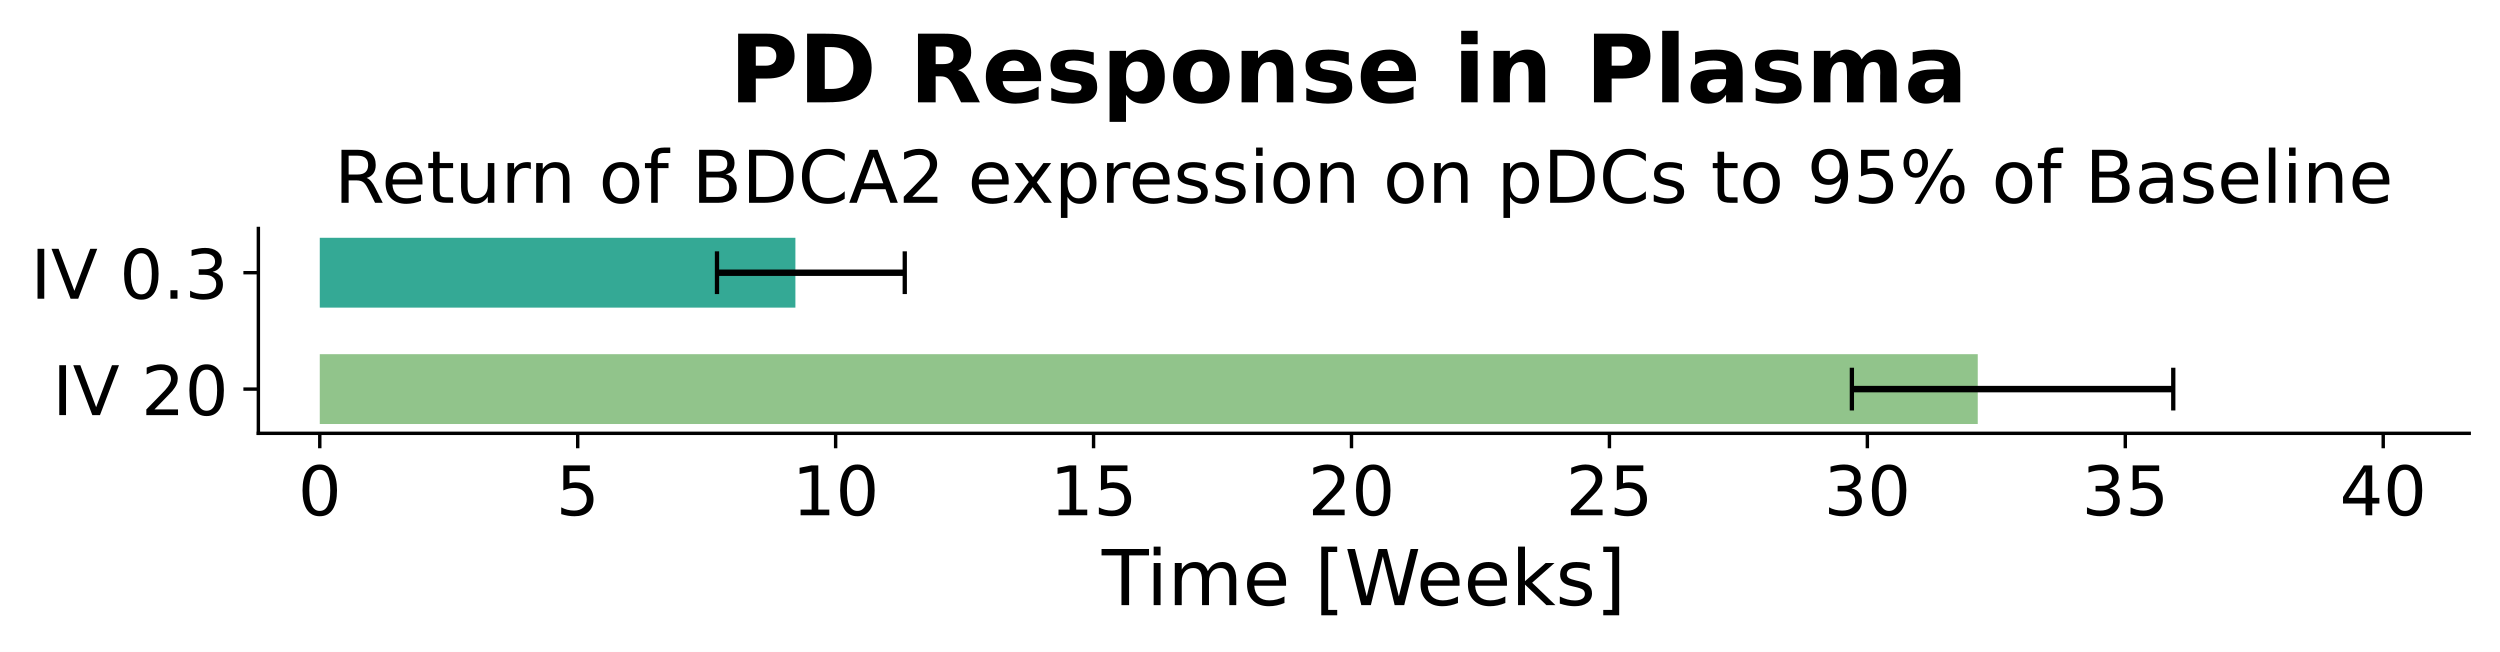
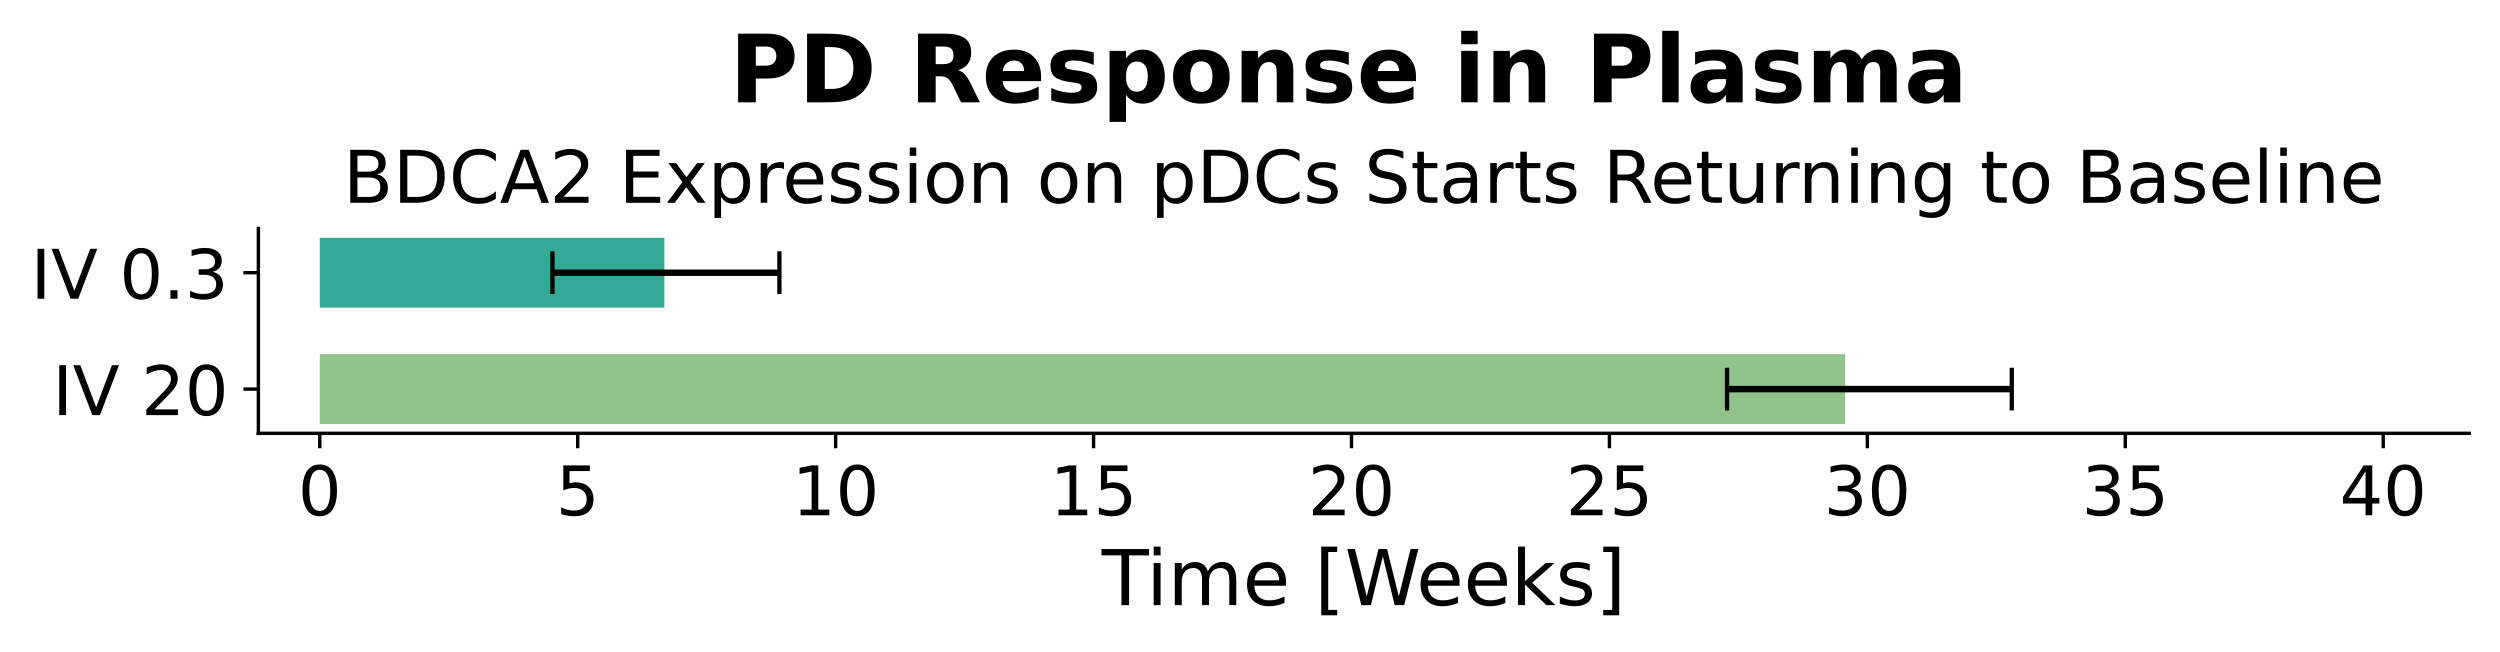
<svg xmlns="http://www.w3.org/2000/svg" xmlns:xlink="http://www.w3.org/1999/xlink" width="584.4pt" height="152.4pt" viewBox="0 0 584.4 152.4" version="1.1">
  <defs>
    <style type="text/css">*{stroke-linejoin: round; stroke-linecap: butt}</style>
  </defs>
  <g id="figure_1">
    <g id="patch_1">
      <path d="M 0 152.4  L 584.4 152.4  L 584.4 0  L 0 0  z " style="fill: #ffffff" />
    </g>
    <g id="axes_1">
      <g id="patch_2">
        <path d="M 60.395 101.294  L 577.2 101.294  L 577.2 53.41  L 60.395 53.41  z " style="fill: #ffffff" />
      </g>
      <g id="patch_3">
-         <path d="M 74.751 55.586  L 185.933 55.586  L 185.933 71.91  L 74.751 71.91  z " clip-path="url(#p764d1dae72)" style="fill: #01947b; opacity: 0.8" />
+         <path d="M 74.751 55.586  L 155.303 55.586  L 155.303 71.91  L 74.751 71.91  z " clip-path="url(#p6adf817f51)" style="fill: #01947b; opacity: 0.8" />
      </g>
      <g id="patch_4">
-         <path d="M 74.751 82.793  L 462.32 82.793  L 462.32 99.117  L 74.751 99.117  z " clip-path="url(#p764d1dae72)" style="fill: #76b56e; opacity: 0.8" />
+         <path d="M 74.751 82.793  L 431.329 82.793  L 431.329 99.117  L 74.751 99.117  z " clip-path="url(#p6adf817f51)" style="fill: #76b56e; opacity: 0.8" />
      </g>
      <g id="matplotlib.axis_1">
        <g id="xtick_1">
          <g id="line2d_1">
            <defs>
-               <path id="m0e847b30c8" d="M 0 0  L 0 3.5  " style="stroke: #000000; stroke-width: 0.8" />
+               <path id="m53a61814ad" d="M 0 0  L 0 3.5  " style="stroke: #000000; stroke-width: 0.8" />
            </defs>
            <g>
-               <use xlink:href="#m0e847b30c8" x="74.751" y="101.294" style="stroke: #000000; stroke-width: 0.8" />
+               <use xlink:href="#m53a61814ad" x="74.751" y="101.294" style="stroke: #000000; stroke-width: 0.8" />
            </g>
          </g>
          <g id="text_1">
            <g transform="translate(69.66068 120.4514) scale(0.16 -0.16)">
              <defs>
                <path id="DejaVuSans-30" d="M 2034 4250  Q 1547 4250 1301 3770  Q 1056 3291 1056 2328  Q 1056 1369 1301 889  Q 1547 409 2034 409  Q 2525 409 2770 889  Q 3016 1369 3016 2328  Q 3016 3291 2770 3770  Q 2525 4250 2034 4250  z M 2034 4750  Q 2819 4750 3233 4129  Q 3647 3509 3647 2328  Q 3647 1150 3233 529  Q 2819 -91 2034 -91  Q 1250 -91 836 529  Q 422 1150 422 2328  Q 422 3509 836 4129  Q 1250 4750 2034 4750  z " transform="scale(0.015625)" />
              </defs>
              <use xlink:href="#DejaVuSans-30" />
            </g>
          </g>
        </g>
        <g id="xtick_2">
          <g id="line2d_2">
            <g>
-               <use xlink:href="#m0e847b30c8" x="135.045" y="101.294" style="stroke: #000000; stroke-width: 0.8" />
+               <use xlink:href="#m53a61814ad" x="135.045" y="101.294" style="stroke: #000000; stroke-width: 0.8" />
            </g>
          </g>
          <g id="text_2">
            <g transform="translate(129.9545 120.4514) scale(0.16 -0.16)">
              <defs>
                <path id="DejaVuSans-35" d="M 691 4666  L 3169 4666  L 3169 4134  L 1269 4134  L 1269 2991  Q 1406 3038 1543 3061  Q 1681 3084 1819 3084  Q 2600 3084 3056 2656  Q 3513 2228 3513 1497  Q 3513 744 3044 326  Q 2575 -91 1722 -91  Q 1428 -91 1123 -41  Q 819 9 494 109  L 494 744  Q 775 591 1075 516  Q 1375 441 1709 441  Q 2250 441 2565 725  Q 2881 1009 2881 1497  Q 2881 1984 2565 2268  Q 2250 2553 1709 2553  Q 1456 2553 1204 2497  Q 953 2441 691 2322  L 691 4666  z " transform="scale(0.015625)" />
              </defs>
              <use xlink:href="#DejaVuSans-35" />
            </g>
          </g>
        </g>
        <g id="xtick_3">
          <g id="line2d_3">
            <g>
-               <use xlink:href="#m0e847b30c8" x="195.338" y="101.294" style="stroke: #000000; stroke-width: 0.8" />
+               <use xlink:href="#m53a61814ad" x="195.338" y="101.294" style="stroke: #000000; stroke-width: 0.8" />
            </g>
          </g>
          <g id="text_3">
            <g transform="translate(185.1584 120.4514) scale(0.16 -0.16)">
              <defs>
                <path id="DejaVuSans-31" d="M 794 531  L 1825 531  L 1825 4091  L 703 3866  L 703 4441  L 1819 4666  L 2450 4666  L 2450 531  L 3481 531  L 3481 0  L 794 0  L 794 531  z " transform="scale(0.015625)" />
              </defs>
              <use xlink:href="#DejaVuSans-31" />
              <use xlink:href="#DejaVuSans-30" transform="translate(63.62305 0)" />
            </g>
          </g>
        </g>
        <g id="xtick_4">
          <g id="line2d_4">
            <g>
-               <use xlink:href="#m0e847b30c8" x="255.632" y="101.294" style="stroke: #000000; stroke-width: 0.8" />
+               <use xlink:href="#m53a61814ad" x="255.632" y="101.294" style="stroke: #000000; stroke-width: 0.8" />
            </g>
          </g>
          <g id="text_4">
            <g transform="translate(245.4523 120.4514) scale(0.16 -0.16)">
              <use xlink:href="#DejaVuSans-31" />
              <use xlink:href="#DejaVuSans-35" transform="translate(63.62305 0)" />
            </g>
          </g>
        </g>
        <g id="xtick_5">
          <g id="line2d_5">
            <g>
-               <use xlink:href="#m0e847b30c8" x="315.926" y="101.294" style="stroke: #000000; stroke-width: 0.8" />
+               <use xlink:href="#m53a61814ad" x="315.926" y="101.294" style="stroke: #000000; stroke-width: 0.8" />
            </g>
          </g>
          <g id="text_5">
            <g transform="translate(305.7461 120.4514) scale(0.16 -0.16)">
              <defs>
                <path id="DejaVuSans-32" d="M 1228 531  L 3431 531  L 3431 0  L 469 0  L 469 531  Q 828 903 1448 1529  Q 2069 2156 2228 2338  Q 2531 2678 2651 2914  Q 2772 3150 2772 3378  Q 2772 3750 2511 3984  Q 2250 4219 1831 4219  Q 1534 4219 1204 4116  Q 875 4013 500 3803  L 500 4441  Q 881 4594 1212 4672  Q 1544 4750 1819 4750  Q 2544 4750 2975 4387  Q 3406 4025 3406 3419  Q 3406 3131 3298 2873  Q 3191 2616 2906 2266  Q 2828 2175 2409 1742  Q 1991 1309 1228 531  z " transform="scale(0.015625)" />
              </defs>
              <use xlink:href="#DejaVuSans-32" />
              <use xlink:href="#DejaVuSans-30" transform="translate(63.62305 0)" />
            </g>
          </g>
        </g>
        <g id="xtick_6">
          <g id="line2d_6">
            <g>
-               <use xlink:href="#m0e847b30c8" x="376.22" y="101.294" style="stroke: #000000; stroke-width: 0.8" />
+               <use xlink:href="#m53a61814ad" x="376.22" y="101.294" style="stroke: #000000; stroke-width: 0.8" />
            </g>
          </g>
          <g id="text_6">
            <g transform="translate(366.04 120.4514) scale(0.16 -0.16)">
              <use xlink:href="#DejaVuSans-32" />
              <use xlink:href="#DejaVuSans-35" transform="translate(63.62305 0)" />
            </g>
          </g>
        </g>
        <g id="xtick_7">
          <g id="line2d_7">
            <g>
-               <use xlink:href="#m0e847b30c8" x="436.514" y="101.294" style="stroke: #000000; stroke-width: 0.8" />
+               <use xlink:href="#m53a61814ad" x="436.514" y="101.294" style="stroke: #000000; stroke-width: 0.8" />
            </g>
          </g>
          <g id="text_7">
            <g transform="translate(426.3338 120.4514) scale(0.16 -0.16)">
              <defs>
                <path id="DejaVuSans-33" d="M 2597 2516  Q 3050 2419 3304 2112  Q 3559 1806 3559 1356  Q 3559 666 3084 287  Q 2609 -91 1734 -91  Q 1441 -91 1130 -33  Q 819 25 488 141  L 488 750  Q 750 597 1062 519  Q 1375 441 1716 441  Q 2309 441 2620 675  Q 2931 909 2931 1356  Q 2931 1769 2642 2001  Q 2353 2234 1838 2234  L 1294 2234  L 1294 2753  L 1863 2753  Q 2328 2753 2575 2939  Q 2822 3125 2822 3475  Q 2822 3834 2567 4026  Q 2313 4219 1838 4219  Q 1578 4219 1281 4162  Q 984 4106 628 3988  L 628 4550  Q 988 4650 1302 4700  Q 1616 4750 1894 4750  Q 2613 4750 3031 4423  Q 3450 4097 3450 3541  Q 3450 3153 3228 2886  Q 3006 2619 2597 2516  z " transform="scale(0.015625)" />
              </defs>
              <use xlink:href="#DejaVuSans-33" />
              <use xlink:href="#DejaVuSans-30" transform="translate(63.62305 0)" />
            </g>
          </g>
        </g>
        <g id="xtick_8">
          <g id="line2d_8">
            <g>
-               <use xlink:href="#m0e847b30c8" x="496.808" y="101.294" style="stroke: #000000; stroke-width: 0.8" />
+               <use xlink:href="#m53a61814ad" x="496.808" y="101.294" style="stroke: #000000; stroke-width: 0.8" />
            </g>
          </g>
          <g id="text_8">
            <g transform="translate(486.6277 120.4514) scale(0.16 -0.16)">
              <use xlink:href="#DejaVuSans-33" />
              <use xlink:href="#DejaVuSans-35" transform="translate(63.62305 0)" />
            </g>
          </g>
        </g>
        <g id="xtick_9">
          <g id="line2d_9">
            <g>
-               <use xlink:href="#m0e847b30c8" x="557.102" y="101.294" style="stroke: #000000; stroke-width: 0.8" />
+               <use xlink:href="#m53a61814ad" x="557.102" y="101.294" style="stroke: #000000; stroke-width: 0.8" />
            </g>
          </g>
          <g id="text_9">
            <g transform="translate(546.9216 120.4514) scale(0.16 -0.16)">
              <defs>
                <path id="DejaVuSans-34" d="M 2419 4116  L 825 1625  L 2419 1625  L 2419 4116  z M 2253 4666  L 3047 4666  L 3047 1625  L 3713 1625  L 3713 1100  L 3047 1100  L 3047 0  L 2419 0  L 2419 1100  L 313 1100  L 313 1709  L 2253 4666  z " transform="scale(0.015625)" />
              </defs>
              <use xlink:href="#DejaVuSans-34" />
              <use xlink:href="#DejaVuSans-30" transform="translate(63.62305 0)" />
            </g>
          </g>
        </g>
        <g id="text_10">
          <g transform="translate(257.548 141.4561) scale(0.18 -0.18)">
            <defs>
              <path id="DejaVuSans-54" d="M -19 4666  L 3928 4666  L 3928 4134  L 2272 4134  L 2272 0  L 1638 0  L 1638 4134  L -19 4134  L -19 4666  z " transform="scale(0.015625)" />
              <path id="DejaVuSans-69" d="M 603 3500  L 1178 3500  L 1178 0  L 603 0  L 603 3500  z M 603 4863  L 1178 4863  L 1178 4134  L 603 4134  L 603 4863  z " transform="scale(0.015625)" />
              <path id="DejaVuSans-6d" d="M 3328 2828  Q 3544 3216 3844 3400  Q 4144 3584 4550 3584  Q 5097 3584 5394 3201  Q 5691 2819 5691 2113  L 5691 0  L 5113 0  L 5113 2094  Q 5113 2597 4934 2840  Q 4756 3084 4391 3084  Q 3944 3084 3684 2787  Q 3425 2491 3425 1978  L 3425 0  L 2847 0  L 2847 2094  Q 2847 2600 2669 2842  Q 2491 3084 2119 3084  Q 1678 3084 1418 2786  Q 1159 2488 1159 1978  L 1159 0  L 581 0  L 581 3500  L 1159 3500  L 1159 2956  Q 1356 3278 1631 3431  Q 1906 3584 2284 3584  Q 2666 3584 2933 3390  Q 3200 3197 3328 2828  z " transform="scale(0.015625)" />
              <path id="DejaVuSans-65" d="M 3597 1894  L 3597 1613  L 953 1613  Q 991 1019 1311 708  Q 1631 397 2203 397  Q 2534 397 2845 478  Q 3156 559 3463 722  L 3463 178  Q 3153 47 2828 -22  Q 2503 -91 2169 -91  Q 1331 -91 842 396  Q 353 884 353 1716  Q 353 2575 817 3079  Q 1281 3584 2069 3584  Q 2775 3584 3186 3129  Q 3597 2675 3597 1894  z M 3022 2063  Q 3016 2534 2758 2815  Q 2500 3097 2075 3097  Q 1594 3097 1305 2825  Q 1016 2553 972 2059  L 3022 2063  z " transform="scale(0.015625)" />
              <path id="DejaVuSans-20" transform="scale(0.015625)" />
              <path id="DejaVuSans-5b" d="M 550 4863  L 1875 4863  L 1875 4416  L 1125 4416  L 1125 -397  L 1875 -397  L 1875 -844  L 550 -844  L 550 4863  z " transform="scale(0.015625)" />
              <path id="DejaVuSans-57" d="M 213 4666  L 850 4666  L 1831 722  L 2809 4666  L 3519 4666  L 4500 722  L 5478 4666  L 6119 4666  L 4947 0  L 4153 0  L 3169 4050  L 2175 0  L 1381 0  L 213 4666  z " transform="scale(0.015625)" />
              <path id="DejaVuSans-6b" d="M 581 4863  L 1159 4863  L 1159 1991  L 2875 3500  L 3609 3500  L 1753 1863  L 3688 0  L 2938 0  L 1159 1709  L 1159 0  L 581 0  L 581 4863  z " transform="scale(0.015625)" />
              <path id="DejaVuSans-73" d="M 2834 3397  L 2834 2853  Q 2591 2978 2328 3040  Q 2066 3103 1784 3103  Q 1356 3103 1142 2972  Q 928 2841 928 2578  Q 928 2378 1081 2264  Q 1234 2150 1697 2047  L 1894 2003  Q 2506 1872 2764 1633  Q 3022 1394 3022 966  Q 3022 478 2636 193  Q 2250 -91 1575 -91  Q 1294 -91 989 -36  Q 684 19 347 128  L 347 722  Q 666 556 975 473  Q 1284 391 1588 391  Q 1994 391 2212 530  Q 2431 669 2431 922  Q 2431 1156 2273 1281  Q 2116 1406 1581 1522  L 1381 1569  Q 847 1681 609 1914  Q 372 2147 372 2553  Q 372 3047 722 3315  Q 1072 3584 1716 3584  Q 2034 3584 2315 3537  Q 2597 3491 2834 3397  z " transform="scale(0.015625)" />
              <path id="DejaVuSans-5d" d="M 1947 4863  L 1947 -844  L 622 -844  L 622 -397  L 1369 -397  L 1369 4416  L 622 4416  L 622 4863  L 1947 4863  z " transform="scale(0.015625)" />
            </defs>
            <use xlink:href="#DejaVuSans-54" />
            <use xlink:href="#DejaVuSans-69" transform="translate(57.95898 0)" />
            <use xlink:href="#DejaVuSans-6d" transform="translate(85.74219 0)" />
            <use xlink:href="#DejaVuSans-65" transform="translate(183.1543 0)" />
            <use xlink:href="#DejaVuSans-20" transform="translate(244.6777 0)" />
            <use xlink:href="#DejaVuSans-5b" transform="translate(276.4648 0)" />
            <use xlink:href="#DejaVuSans-57" transform="translate(315.4785 0)" />
            <use xlink:href="#DejaVuSans-65" transform="translate(408.4805 0)" />
            <use xlink:href="#DejaVuSans-65" transform="translate(470.0039 0)" />
            <use xlink:href="#DejaVuSans-6b" transform="translate(531.5273 0)" />
            <use xlink:href="#DejaVuSans-73" transform="translate(589.4375 0)" />
            <use xlink:href="#DejaVuSans-5d" transform="translate(641.5371 0)" />
          </g>
        </g>
      </g>
      <g id="matplotlib.axis_2">
        <g id="ytick_1">
          <g id="line2d_10">
            <defs>
-               <path id="m3b4a16770b" d="M 0 0  L -3.5 0  " style="stroke: #000000; stroke-width: 0.8" />
+               <path id="md2caa04d9c" d="M 0 0  L -3.5 0  " style="stroke: #000000; stroke-width: 0.8" />
            </defs>
            <g>
-               <use xlink:href="#m3b4a16770b" x="60.395" y="63.748" style="stroke: #000000; stroke-width: 0.8" />
+               <use xlink:href="#md2caa04d9c" x="60.395" y="63.748" style="stroke: #000000; stroke-width: 0.8" />
            </g>
          </g>
          <g id="text_11">
            <g transform="translate(7.2 69.82708) scale(0.16 -0.16)">
              <defs>
                <path id="DejaVuSans-49" d="M 628 4666  L 1259 4666  L 1259 0  L 628 0  L 628 4666  z " transform="scale(0.015625)" />
                <path id="DejaVuSans-56" d="M 1831 0  L 50 4666  L 709 4666  L 2188 738  L 3669 4666  L 4325 4666  L 2547 0  L 1831 0  z " transform="scale(0.015625)" />
                <path id="DejaVuSans-2e" d="M 684 794  L 1344 794  L 1344 0  L 684 0  L 684 794  z " transform="scale(0.015625)" />
              </defs>
              <use xlink:href="#DejaVuSans-49" />
              <use xlink:href="#DejaVuSans-56" transform="translate(29.49219 0)" />
              <use xlink:href="#DejaVuSans-20" transform="translate(97.90039 0)" />
              <use xlink:href="#DejaVuSans-30" transform="translate(129.6875 0)" />
              <use xlink:href="#DejaVuSans-2e" transform="translate(193.3105 0)" />
              <use xlink:href="#DejaVuSans-33" transform="translate(225.0977 0)" />
            </g>
          </g>
        </g>
        <g id="ytick_2">
          <g id="line2d_11">
            <g>
-               <use xlink:href="#m3b4a16770b" x="60.395" y="90.955" style="stroke: #000000; stroke-width: 0.8" />
+               <use xlink:href="#md2caa04d9c" x="60.395" y="90.955" style="stroke: #000000; stroke-width: 0.8" />
            </g>
          </g>
          <g id="text_12">
            <g transform="translate(12.285 97.03401) scale(0.16 -0.16)">
              <use xlink:href="#DejaVuSans-49" />
              <use xlink:href="#DejaVuSans-56" transform="translate(29.49219 0)" />
              <use xlink:href="#DejaVuSans-20" transform="translate(97.90039 0)" />
              <use xlink:href="#DejaVuSans-32" transform="translate(129.6875 0)" />
              <use xlink:href="#DejaVuSans-30" transform="translate(193.3105 0)" />
            </g>
          </g>
        </g>
      </g>
      <g id="LineCollection_1">
-         <path d="M 167.603 63.748  L 211.497 63.748  " clip-path="url(#p764d1dae72)" style="fill: none; stroke: #000000; stroke-width: 1.5" />
-         <path d="M 432.896 90.955  L 508.022 90.955  " clip-path="url(#p764d1dae72)" style="fill: none; stroke: #000000; stroke-width: 1.5" />
+         <path d="M 129.136 63.748  L 182.194 63.748  " clip-path="url(#p6adf817f51)" style="fill: none; stroke: #000000; stroke-width: 1.5" />
+         <path d="M 403.714 90.955  L 470.278 90.955  " clip-path="url(#p6adf817f51)" style="fill: none; stroke: #000000; stroke-width: 1.5" />
      </g>
      <g id="line2d_12">
        <defs>
-           <path id="mab70e7eea8" d="M 0 5  L 0 -5  " style="stroke: #000000" />
+           <path id="md4d4f8f3ff" d="M 0 5  L 0 -5  " style="stroke: #000000" />
        </defs>
-         <g clip-path="url(#p764d1dae72)">
-           <use xlink:href="#mab70e7eea8" x="167.603" y="63.748" style="stroke: #000000" />
-           <use xlink:href="#mab70e7eea8" x="432.896" y="90.955" style="stroke: #000000" />
+         <g clip-path="url(#p6adf817f51)">
+           <use xlink:href="#md4d4f8f3ff" x="129.136" y="63.748" style="stroke: #000000" />
+           <use xlink:href="#md4d4f8f3ff" x="403.714" y="90.955" style="stroke: #000000" />
        </g>
      </g>
      <g id="line2d_13">
-         <g clip-path="url(#p764d1dae72)">
-           <use xlink:href="#mab70e7eea8" x="211.497" y="63.748" style="stroke: #000000" />
-           <use xlink:href="#mab70e7eea8" x="508.022" y="90.955" style="stroke: #000000" />
+         <g clip-path="url(#p6adf817f51)">
+           <use xlink:href="#md4d4f8f3ff" x="182.194" y="63.748" style="stroke: #000000" />
+           <use xlink:href="#md4d4f8f3ff" x="470.278" y="90.955" style="stroke: #000000" />
        </g>
      </g>
      <g id="patch_5">
        <path d="M 60.395 101.294  L 60.395 53.41  " style="fill: none; stroke: #000000; stroke-width: 0.8; stroke-linejoin: miter; stroke-linecap: square" />
      </g>
      <g id="patch_6">
        <path d="M 60.395 101.294  L 577.2 101.294  " style="fill: none; stroke: #000000; stroke-width: 0.8; stroke-linejoin: miter; stroke-linecap: square" />
      </g>
      <g id="text_13">
-         <g transform="translate(78.15429 47.4097) scale(0.17 -0.17)">
+         <g transform="translate(80.21023 47.4097) scale(0.17 -0.17)">
          <defs>
-             <path id="DejaVuSans-52" d="M 2841 2188  Q 3044 2119 3236 1894  Q 3428 1669 3622 1275  L 4263 0  L 3584 0  L 2988 1197  Q 2756 1666 2539 1819  Q 2322 1972 1947 1972  L 1259 1972  L 1259 0  L 628 0  L 628 4666  L 2053 4666  Q 2853 4666 3247 4331  Q 3641 3997 3641 3322  Q 3641 2881 3436 2590  Q 3231 2300 2841 2188  z M 1259 4147  L 1259 2491  L 2053 2491  Q 2509 2491 2742 2702  Q 2975 2913 2975 3322  Q 2975 3731 2742 3939  Q 2509 4147 2053 4147  L 1259 4147  z " transform="scale(0.015625)" />
-             <path id="DejaVuSans-74" d="M 1172 4494  L 1172 3500  L 2356 3500  L 2356 3053  L 1172 3053  L 1172 1153  Q 1172 725 1289 603  Q 1406 481 1766 481  L 2356 481  L 2356 0  L 1766 0  Q 1100 0 847 248  Q 594 497 594 1153  L 594 3053  L 172 3053  L 172 3500  L 594 3500  L 594 4494  L 1172 4494  z " transform="scale(0.015625)" />
-             <path id="DejaVuSans-75" d="M 544 1381  L 544 3500  L 1119 3500  L 1119 1403  Q 1119 906 1312 657  Q 1506 409 1894 409  Q 2359 409 2629 706  Q 2900 1003 2900 1516  L 2900 3500  L 3475 3500  L 3475 0  L 2900 0  L 2900 538  Q 2691 219 2414 64  Q 2138 -91 1772 -91  Q 1169 -91 856 284  Q 544 659 544 1381  z M 1991 3584  L 1991 3584  z " transform="scale(0.015625)" />
-             <path id="DejaVuSans-72" d="M 2631 2963  Q 2534 3019 2420 3045  Q 2306 3072 2169 3072  Q 1681 3072 1420 2755  Q 1159 2438 1159 1844  L 1159 0  L 581 0  L 581 3500  L 1159 3500  L 1159 2956  Q 1341 3275 1631 3429  Q 1922 3584 2338 3584  Q 2397 3584 2469 3576  Q 2541 3569 2628 3553  L 2631 2963  z " transform="scale(0.015625)" />
-             <path id="DejaVuSans-6e" d="M 3513 2113  L 3513 0  L 2938 0  L 2938 2094  Q 2938 2591 2744 2837  Q 2550 3084 2163 3084  Q 1697 3084 1428 2787  Q 1159 2491 1159 1978  L 1159 0  L 581 0  L 581 3500  L 1159 3500  L 1159 2956  Q 1366 3272 1645 3428  Q 1925 3584 2291 3584  Q 2894 3584 3203 3211  Q 3513 2838 3513 2113  z " transform="scale(0.015625)" />
-             <path id="DejaVuSans-6f" d="M 1959 3097  Q 1497 3097 1228 2736  Q 959 2375 959 1747  Q 959 1119 1226 758  Q 1494 397 1959 397  Q 2419 397 2687 759  Q 2956 1122 2956 1747  Q 2956 2369 2687 2733  Q 2419 3097 1959 3097  z M 1959 3584  Q 2709 3584 3137 3096  Q 3566 2609 3566 1747  Q 3566 888 3137 398  Q 2709 -91 1959 -91  Q 1206 -91 779 398  Q 353 888 353 1747  Q 353 2609 779 3096  Q 1206 3584 1959 3584  z " transform="scale(0.015625)" />
-             <path id="DejaVuSans-66" d="M 2375 4863  L 2375 4384  L 1825 4384  Q 1516 4384 1395 4259  Q 1275 4134 1275 3809  L 1275 3500  L 2222 3500  L 2222 3053  L 1275 3053  L 1275 0  L 697 0  L 697 3053  L 147 3053  L 147 3500  L 697 3500  L 697 3744  Q 697 4328 969 4595  Q 1241 4863 1831 4863  L 2375 4863  z " transform="scale(0.015625)" />
            <path id="DejaVuSans-42" d="M 1259 2228  L 1259 519  L 2272 519  Q 2781 519 3026 730  Q 3272 941 3272 1375  Q 3272 1813 3026 2020  Q 2781 2228 2272 2228  L 1259 2228  z M 1259 4147  L 1259 2741  L 2194 2741  Q 2656 2741 2882 2914  Q 3109 3088 3109 3444  Q 3109 3797 2882 3972  Q 2656 4147 2194 4147  L 1259 4147  z M 628 4666  L 2241 4666  Q 2963 4666 3353 4366  Q 3744 4066 3744 3513  Q 3744 3084 3544 2831  Q 3344 2578 2956 2516  Q 3422 2416 3680 2098  Q 3938 1781 3938 1306  Q 3938 681 3513 340  Q 3088 0 2303 0  L 628 0  L 628 4666  z " transform="scale(0.015625)" />
            <path id="DejaVuSans-44" d="M 1259 4147  L 1259 519  L 2022 519  Q 2988 519 3436 956  Q 3884 1394 3884 2338  Q 3884 3275 3436 3711  Q 2988 4147 2022 4147  L 1259 4147  z M 628 4666  L 1925 4666  Q 3281 4666 3915 4102  Q 4550 3538 4550 2338  Q 4550 1131 3912 565  Q 3275 0 1925 0  L 628 0  L 628 4666  z " transform="scale(0.015625)" />
            <path id="DejaVuSans-43" d="M 4122 4306  L 4122 3641  Q 3803 3938 3442 4084  Q 3081 4231 2675 4231  Q 1875 4231 1450 3742  Q 1025 3253 1025 2328  Q 1025 1406 1450 917  Q 1875 428 2675 428  Q 3081 428 3442 575  Q 3803 722 4122 1019  L 4122 359  Q 3791 134 3420 21  Q 3050 -91 2638 -91  Q 1578 -91 968 557  Q 359 1206 359 2328  Q 359 3453 968 4101  Q 1578 4750 2638 4750  Q 3056 4750 3426 4639  Q 3797 4528 4122 4306  z " transform="scale(0.015625)" />
            <path id="DejaVuSans-41" d="M 2188 4044  L 1331 1722  L 3047 1722  L 2188 4044  z M 1831 4666  L 2547 4666  L 4325 0  L 3669 0  L 3244 1197  L 1141 1197  L 716 0  L 50 0  L 1831 4666  z " transform="scale(0.015625)" />
+             <path id="DejaVuSans-45" d="M 628 4666  L 3578 4666  L 3578 4134  L 1259 4134  L 1259 2753  L 3481 2753  L 3481 2222  L 1259 2222  L 1259 531  L 3634 531  L 3634 0  L 628 0  L 628 4666  z " transform="scale(0.015625)" />
            <path id="DejaVuSans-78" d="M 3513 3500  L 2247 1797  L 3578 0  L 2900 0  L 1881 1375  L 863 0  L 184 0  L 1544 1831  L 300 3500  L 978 3500  L 1906 2253  L 2834 3500  L 3513 3500  z " transform="scale(0.015625)" />
            <path id="DejaVuSans-70" d="M 1159 525  L 1159 -1331  L 581 -1331  L 581 3500  L 1159 3500  L 1159 2969  Q 1341 3281 1617 3432  Q 1894 3584 2278 3584  Q 2916 3584 3314 3078  Q 3713 2572 3713 1747  Q 3713 922 3314 415  Q 2916 -91 2278 -91  Q 1894 -91 1617 61  Q 1341 213 1159 525  z M 3116 1747  Q 3116 2381 2855 2742  Q 2594 3103 2138 3103  Q 1681 3103 1420 2742  Q 1159 2381 1159 1747  Q 1159 1113 1420 752  Q 1681 391 2138 391  Q 2594 391 2855 752  Q 3116 1113 3116 1747  z " transform="scale(0.015625)" />
-             <path id="DejaVuSans-39" d="M 703 97  L 703 672  Q 941 559 1184 500  Q 1428 441 1663 441  Q 2288 441 2617 861  Q 2947 1281 2994 2138  Q 2813 1869 2534 1725  Q 2256 1581 1919 1581  Q 1219 1581 811 2004  Q 403 2428 403 3163  Q 403 3881 828 4315  Q 1253 4750 1959 4750  Q 2769 4750 3195 4129  Q 3622 3509 3622 2328  Q 3622 1225 3098 567  Q 2575 -91 1691 -91  Q 1453 -91 1209 -44  Q 966 3 703 97  z M 1959 2075  Q 2384 2075 2632 2365  Q 2881 2656 2881 3163  Q 2881 3666 2632 3958  Q 2384 4250 1959 4250  Q 1534 4250 1286 3958  Q 1038 3666 1038 3163  Q 1038 2656 1286 2365  Q 1534 2075 1959 2075  z " transform="scale(0.015625)" />
-             <path id="DejaVuSans-25" d="M 4653 2053  Q 4381 2053 4226 1822  Q 4072 1591 4072 1178  Q 4072 772 4226 539  Q 4381 306 4653 306  Q 4919 306 5073 539  Q 5228 772 5228 1178  Q 5228 1588 5073 1820  Q 4919 2053 4653 2053  z M 4653 2450  Q 5147 2450 5437 2106  Q 5728 1763 5728 1178  Q 5728 594 5436 251  Q 5144 -91 4653 -91  Q 4153 -91 3862 251  Q 3572 594 3572 1178  Q 3572 1766 3864 2108  Q 4156 2450 4653 2450  z M 1428 4353  Q 1159 4353 1004 4120  Q 850 3888 850 3481  Q 850 3069 1003 2837  Q 1156 2606 1428 2606  Q 1700 2606 1854 2837  Q 2009 3069 2009 3481  Q 2009 3884 1853 4118  Q 1697 4353 1428 4353  z M 4250 4750  L 4750 4750  L 1831 -91  L 1331 -91  L 4250 4750  z M 1428 4750  Q 1922 4750 2215 4408  Q 2509 4066 2509 3481  Q 2509 2891 2217 2550  Q 1925 2209 1428 2209  Q 931 2209 642 2551  Q 353 2894 353 3481  Q 353 4063 643 4406  Q 934 4750 1428 4750  z " transform="scale(0.015625)" />
+             <path id="DejaVuSans-72" d="M 2631 2963  Q 2534 3019 2420 3045  Q 2306 3072 2169 3072  Q 1681 3072 1420 2755  Q 1159 2438 1159 1844  L 1159 0  L 581 0  L 581 3500  L 1159 3500  L 1159 2956  Q 1341 3275 1631 3429  Q 1922 3584 2338 3584  Q 2397 3584 2469 3576  Q 2541 3569 2628 3553  L 2631 2963  z " transform="scale(0.015625)" />
+             <path id="DejaVuSans-6f" d="M 1959 3097  Q 1497 3097 1228 2736  Q 959 2375 959 1747  Q 959 1119 1226 758  Q 1494 397 1959 397  Q 2419 397 2687 759  Q 2956 1122 2956 1747  Q 2956 2369 2687 2733  Q 2419 3097 1959 3097  z M 1959 3584  Q 2709 3584 3137 3096  Q 3566 2609 3566 1747  Q 3566 888 3137 398  Q 2709 -91 1959 -91  Q 1206 -91 779 398  Q 353 888 353 1747  Q 353 2609 779 3096  Q 1206 3584 1959 3584  z " transform="scale(0.015625)" />
+             <path id="DejaVuSans-6e" d="M 3513 2113  L 3513 0  L 2938 0  L 2938 2094  Q 2938 2591 2744 2837  Q 2550 3084 2163 3084  Q 1697 3084 1428 2787  Q 1159 2491 1159 1978  L 1159 0  L 581 0  L 581 3500  L 1159 3500  L 1159 2956  Q 1366 3272 1645 3428  Q 1925 3584 2291 3584  Q 2894 3584 3203 3211  Q 3513 2838 3513 2113  z " transform="scale(0.015625)" />
+             <path id="DejaVuSans-53" d="M 3425 4513  L 3425 3897  Q 3066 4069 2747 4153  Q 2428 4238 2131 4238  Q 1616 4238 1336 4038  Q 1056 3838 1056 3469  Q 1056 3159 1242 3001  Q 1428 2844 1947 2747  L 2328 2669  Q 3034 2534 3370 2195  Q 3706 1856 3706 1288  Q 3706 609 3251 259  Q 2797 -91 1919 -91  Q 1588 -91 1214 -16  Q 841 59 441 206  L 441 856  Q 825 641 1194 531  Q 1563 422 1919 422  Q 2459 422 2753 634  Q 3047 847 3047 1241  Q 3047 1584 2836 1778  Q 2625 1972 2144 2069  L 1759 2144  Q 1053 2284 737 2584  Q 422 2884 422 3419  Q 422 4038 858 4394  Q 1294 4750 2059 4750  Q 2388 4750 2728 4690  Q 3069 4631 3425 4513  z " transform="scale(0.015625)" />
+             <path id="DejaVuSans-74" d="M 1172 4494  L 1172 3500  L 2356 3500  L 2356 3053  L 1172 3053  L 1172 1153  Q 1172 725 1289 603  Q 1406 481 1766 481  L 2356 481  L 2356 0  L 1766 0  Q 1100 0 847 248  Q 594 497 594 1153  L 594 3053  L 172 3053  L 172 3500  L 594 3500  L 594 4494  L 1172 4494  z " transform="scale(0.015625)" />
            <path id="DejaVuSans-61" d="M 2194 1759  Q 1497 1759 1228 1600  Q 959 1441 959 1056  Q 959 750 1161 570  Q 1363 391 1709 391  Q 2188 391 2477 730  Q 2766 1069 2766 1631  L 2766 1759  L 2194 1759  z M 3341 1997  L 3341 0  L 2766 0  L 2766 531  Q 2569 213 2275 61  Q 1981 -91 1556 -91  Q 1019 -91 701 211  Q 384 513 384 1019  Q 384 1609 779 1909  Q 1175 2209 1959 2209  L 2766 2209  L 2766 2266  Q 2766 2663 2505 2880  Q 2244 3097 1772 3097  Q 1472 3097 1187 3025  Q 903 2953 641 2809  L 641 3341  Q 956 3463 1253 3523  Q 1550 3584 1831 3584  Q 2591 3584 2966 3190  Q 3341 2797 3341 1997  z " transform="scale(0.015625)" />
+             <path id="DejaVuSans-52" d="M 2841 2188  Q 3044 2119 3236 1894  Q 3428 1669 3622 1275  L 4263 0  L 3584 0  L 2988 1197  Q 2756 1666 2539 1819  Q 2322 1972 1947 1972  L 1259 1972  L 1259 0  L 628 0  L 628 4666  L 2053 4666  Q 2853 4666 3247 4331  Q 3641 3997 3641 3322  Q 3641 2881 3436 2590  Q 3231 2300 2841 2188  z M 1259 4147  L 1259 2491  L 2053 2491  Q 2509 2491 2742 2702  Q 2975 2913 2975 3322  Q 2975 3731 2742 3939  Q 2509 4147 2053 4147  L 1259 4147  z " transform="scale(0.015625)" />
+             <path id="DejaVuSans-75" d="M 544 1381  L 544 3500  L 1119 3500  L 1119 1403  Q 1119 906 1312 657  Q 1506 409 1894 409  Q 2359 409 2629 706  Q 2900 1003 2900 1516  L 2900 3500  L 3475 3500  L 3475 0  L 2900 0  L 2900 538  Q 2691 219 2414 64  Q 2138 -91 1772 -91  Q 1169 -91 856 284  Q 544 659 544 1381  z M 1991 3584  L 1991 3584  z " transform="scale(0.015625)" />
+             <path id="DejaVuSans-67" d="M 2906 1791  Q 2906 2416 2648 2759  Q 2391 3103 1925 3103  Q 1463 3103 1205 2759  Q 947 2416 947 1791  Q 947 1169 1205 825  Q 1463 481 1925 481  Q 2391 481 2648 825  Q 2906 1169 2906 1791  z M 3481 434  Q 3481 -459 3084 -895  Q 2688 -1331 1869 -1331  Q 1566 -1331 1297 -1286  Q 1028 -1241 775 -1147  L 775 -588  Q 1028 -725 1275 -790  Q 1522 -856 1778 -856  Q 2344 -856 2625 -561  Q 2906 -266 2906 331  L 2906 616  Q 2728 306 2450 153  Q 2172 0 1784 0  Q 1141 0 747 490  Q 353 981 353 1791  Q 353 2603 747 3093  Q 1141 3584 1784 3584  Q 2172 3584 2450 3431  Q 2728 3278 2906 2969  L 2906 3500  L 3481 3500  L 3481 434  z " transform="scale(0.015625)" />
            <path id="DejaVuSans-6c" d="M 603 4863  L 1178 4863  L 1178 0  L 603 0  L 603 4863  z " transform="scale(0.015625)" />
          </defs>
-           <use xlink:href="#DejaVuSans-52" />
-           <use xlink:href="#DejaVuSans-65" transform="translate(64.98242 0)" />
-           <use xlink:href="#DejaVuSans-74" transform="translate(126.5059 0)" />
-           <use xlink:href="#DejaVuSans-75" transform="translate(165.7148 0)" />
-           <use xlink:href="#DejaVuSans-72" transform="translate(229.0938 0)" />
-           <use xlink:href="#DejaVuSans-6e" transform="translate(268.457 0)" />
-           <use xlink:href="#DejaVuSans-20" transform="translate(331.8359 0)" />
-           <use xlink:href="#DejaVuSans-6f" transform="translate(363.623 0)" />
-           <use xlink:href="#DejaVuSans-66" transform="translate(424.8047 0)" />
-           <use xlink:href="#DejaVuSans-20" transform="translate(460.0098 0)" />
-           <use xlink:href="#DejaVuSans-42" transform="translate(491.7969 0)" />
-           <use xlink:href="#DejaVuSans-44" transform="translate(560.4004 0)" />
-           <use xlink:href="#DejaVuSans-43" transform="translate(637.4023 0)" />
-           <use xlink:href="#DejaVuSans-41" transform="translate(707.2266 0)" />
-           <use xlink:href="#DejaVuSans-32" transform="translate(775.6348 0)" />
-           <use xlink:href="#DejaVuSans-20" transform="translate(839.2578 0)" />
-           <use xlink:href="#DejaVuSans-65" transform="translate(871.0449 0)" />
-           <use xlink:href="#DejaVuSans-78" transform="translate(930.8184 0)" />
-           <use xlink:href="#DejaVuSans-70" transform="translate(989.998 0)" />
-           <use xlink:href="#DejaVuSans-72" transform="translate(1053.475 0)" />
-           <use xlink:href="#DejaVuSans-65" transform="translate(1092.338 0)" />
-           <use xlink:href="#DejaVuSans-73" transform="translate(1153.861 0)" />
-           <use xlink:href="#DejaVuSans-73" transform="translate(1205.961 0)" />
-           <use xlink:href="#DejaVuSans-69" transform="translate(1258.061 0)" />
-           <use xlink:href="#DejaVuSans-6f" transform="translate(1285.844 0)" />
-           <use xlink:href="#DejaVuSans-6e" transform="translate(1347.025 0)" />
-           <use xlink:href="#DejaVuSans-20" transform="translate(1410.404 0)" />
-           <use xlink:href="#DejaVuSans-6f" transform="translate(1442.191 0)" />
-           <use xlink:href="#DejaVuSans-6e" transform="translate(1503.373 0)" />
-           <use xlink:href="#DejaVuSans-20" transform="translate(1566.752 0)" />
-           <use xlink:href="#DejaVuSans-70" transform="translate(1598.539 0)" />
-           <use xlink:href="#DejaVuSans-44" transform="translate(1662.016 0)" />
-           <use xlink:href="#DejaVuSans-43" transform="translate(1739.018 0)" />
-           <use xlink:href="#DejaVuSans-73" transform="translate(1808.842 0)" />
-           <use xlink:href="#DejaVuSans-20" transform="translate(1860.941 0)" />
-           <use xlink:href="#DejaVuSans-74" transform="translate(1892.729 0)" />
-           <use xlink:href="#DejaVuSans-6f" transform="translate(1931.938 0)" />
-           <use xlink:href="#DejaVuSans-20" transform="translate(1993.119 0)" />
-           <use xlink:href="#DejaVuSans-39" transform="translate(2024.906 0)" />
-           <use xlink:href="#DejaVuSans-35" transform="translate(2088.529 0)" />
-           <use xlink:href="#DejaVuSans-25" transform="translate(2152.152 0)" />
-           <use xlink:href="#DejaVuSans-20" transform="translate(2247.172 0)" />
-           <use xlink:href="#DejaVuSans-6f" transform="translate(2278.959 0)" />
-           <use xlink:href="#DejaVuSans-66" transform="translate(2340.141 0)" />
-           <use xlink:href="#DejaVuSans-20" transform="translate(2375.346 0)" />
-           <use xlink:href="#DejaVuSans-42" transform="translate(2407.133 0)" />
-           <use xlink:href="#DejaVuSans-61" transform="translate(2475.736 0)" />
-           <use xlink:href="#DejaVuSans-73" transform="translate(2537.016 0)" />
-           <use xlink:href="#DejaVuSans-65" transform="translate(2589.115 0)" />
-           <use xlink:href="#DejaVuSans-6c" transform="translate(2650.639 0)" />
-           <use xlink:href="#DejaVuSans-69" transform="translate(2678.422 0)" />
-           <use xlink:href="#DejaVuSans-6e" transform="translate(2706.205 0)" />
-           <use xlink:href="#DejaVuSans-65" transform="translate(2769.584 0)" />
+           <use xlink:href="#DejaVuSans-42" />
+           <use xlink:href="#DejaVuSans-44" transform="translate(68.60352 0)" />
+           <use xlink:href="#DejaVuSans-43" transform="translate(145.6055 0)" />
+           <use xlink:href="#DejaVuSans-41" transform="translate(215.4297 0)" />
+           <use xlink:href="#DejaVuSans-32" transform="translate(283.8379 0)" />
+           <use xlink:href="#DejaVuSans-20" transform="translate(347.4609 0)" />
+           <use xlink:href="#DejaVuSans-45" transform="translate(379.248 0)" />
+           <use xlink:href="#DejaVuSans-78" transform="translate(442.4316 0)" />
+           <use xlink:href="#DejaVuSans-70" transform="translate(501.6113 0)" />
+           <use xlink:href="#DejaVuSans-72" transform="translate(565.0879 0)" />
+           <use xlink:href="#DejaVuSans-65" transform="translate(603.9512 0)" />
+           <use xlink:href="#DejaVuSans-73" transform="translate(665.4746 0)" />
+           <use xlink:href="#DejaVuSans-73" transform="translate(717.5742 0)" />
+           <use xlink:href="#DejaVuSans-69" transform="translate(769.6738 0)" />
+           <use xlink:href="#DejaVuSans-6f" transform="translate(797.457 0)" />
+           <use xlink:href="#DejaVuSans-6e" transform="translate(858.6387 0)" />
+           <use xlink:href="#DejaVuSans-20" transform="translate(922.0176 0)" />
+           <use xlink:href="#DejaVuSans-6f" transform="translate(953.8047 0)" />
+           <use xlink:href="#DejaVuSans-6e" transform="translate(1014.986 0)" />
+           <use xlink:href="#DejaVuSans-20" transform="translate(1078.365 0)" />
+           <use xlink:href="#DejaVuSans-70" transform="translate(1110.152 0)" />
+           <use xlink:href="#DejaVuSans-44" transform="translate(1173.629 0)" />
+           <use xlink:href="#DejaVuSans-43" transform="translate(1250.631 0)" />
+           <use xlink:href="#DejaVuSans-73" transform="translate(1320.455 0)" />
+           <use xlink:href="#DejaVuSans-20" transform="translate(1372.555 0)" />
+           <use xlink:href="#DejaVuSans-53" transform="translate(1404.342 0)" />
+           <use xlink:href="#DejaVuSans-74" transform="translate(1467.818 0)" />
+           <use xlink:href="#DejaVuSans-61" transform="translate(1507.027 0)" />
+           <use xlink:href="#DejaVuSans-72" transform="translate(1568.307 0)" />
+           <use xlink:href="#DejaVuSans-74" transform="translate(1609.42 0)" />
+           <use xlink:href="#DejaVuSans-73" transform="translate(1648.629 0)" />
+           <use xlink:href="#DejaVuSans-20" transform="translate(1700.729 0)" />
+           <use xlink:href="#DejaVuSans-52" transform="translate(1732.516 0)" />
+           <use xlink:href="#DejaVuSans-65" transform="translate(1797.498 0)" />
+           <use xlink:href="#DejaVuSans-74" transform="translate(1859.021 0)" />
+           <use xlink:href="#DejaVuSans-75" transform="translate(1898.23 0)" />
+           <use xlink:href="#DejaVuSans-72" transform="translate(1961.609 0)" />
+           <use xlink:href="#DejaVuSans-6e" transform="translate(2000.973 0)" />
+           <use xlink:href="#DejaVuSans-69" transform="translate(2064.352 0)" />
+           <use xlink:href="#DejaVuSans-6e" transform="translate(2092.135 0)" />
+           <use xlink:href="#DejaVuSans-67" transform="translate(2155.514 0)" />
+           <use xlink:href="#DejaVuSans-20" transform="translate(2218.99 0)" />
+           <use xlink:href="#DejaVuSans-74" transform="translate(2250.777 0)" />
+           <use xlink:href="#DejaVuSans-6f" transform="translate(2289.986 0)" />
+           <use xlink:href="#DejaVuSans-20" transform="translate(2351.168 0)" />
+           <use xlink:href="#DejaVuSans-42" transform="translate(2382.955 0)" />
+           <use xlink:href="#DejaVuSans-61" transform="translate(2451.559 0)" />
+           <use xlink:href="#DejaVuSans-73" transform="translate(2512.838 0)" />
+           <use xlink:href="#DejaVuSans-65" transform="translate(2564.938 0)" />
+           <use xlink:href="#DejaVuSans-6c" transform="translate(2626.461 0)" />
+           <use xlink:href="#DejaVuSans-69" transform="translate(2654.244 0)" />
+           <use xlink:href="#DejaVuSans-6e" transform="translate(2682.027 0)" />
+           <use xlink:href="#DejaVuSans-65" transform="translate(2745.406 0)" />
        </g>
      </g>
    </g>
    <g id="text_14">
      <g transform="translate(170.5193 23.91656) scale(0.22 -0.22)">
        <defs>
          <path id="DejaVuSans-Bold-50" d="M 588 4666  L 2584 4666  Q 3475 4666 3951 4270  Q 4428 3875 4428 3144  Q 4428 2409 3951 2014  Q 3475 1619 2584 1619  L 1791 1619  L 1791 0  L 588 0  L 588 4666  z M 1791 3794  L 1791 2491  L 2456 2491  Q 2806 2491 2997 2661  Q 3188 2831 3188 3144  Q 3188 3456 2997 3625  Q 2806 3794 2456 3794  L 1791 3794  z " transform="scale(0.015625)" />
          <path id="DejaVuSans-Bold-44" d="M 1791 3756  L 1791 909  L 2222 909  Q 2959 909 3348 1275  Q 3738 1641 3738 2338  Q 3738 3031 3350 3393  Q 2963 3756 2222 3756  L 1791 3756  z M 588 4666  L 1856 4666  Q 2919 4666 3439 4514  Q 3959 4363 4331 4000  Q 4659 3684 4818 3271  Q 4978 2859 4978 2338  Q 4978 1809 4818 1395  Q 4659 981 4331 666  Q 3956 303 3431 151  Q 2906 0 1856 0  L 588 0  L 588 4666  z " transform="scale(0.015625)" />
          <path id="DejaVuSans-Bold-20" transform="scale(0.015625)" />
          <path id="DejaVuSans-Bold-52" d="M 2297 2597  Q 2675 2597 2839 2737  Q 3003 2878 3003 3200  Q 3003 3519 2839 3656  Q 2675 3794 2297 3794  L 1791 3794  L 1791 2597  L 2297 2597  z M 1791 1766  L 1791 0  L 588 0  L 588 4666  L 2425 4666  Q 3347 4666 3776 4356  Q 4206 4047 4206 3378  Q 4206 2916 3982 2619  Q 3759 2322 3309 2181  Q 3556 2125 3751 1926  Q 3947 1728 4147 1325  L 4800 0  L 3519 0  L 2950 1159  Q 2778 1509 2601 1637  Q 2425 1766 2131 1766  L 1791 1766  z " transform="scale(0.015625)" />
          <path id="DejaVuSans-Bold-65" d="M 4031 1759  L 4031 1441  L 1416 1441  Q 1456 1047 1700 850  Q 1944 653 2381 653  Q 2734 653 3104 758  Q 3475 863 3866 1075  L 3866 213  Q 3469 63 3072 -14  Q 2675 -91 2278 -91  Q 1328 -91 801 392  Q 275 875 275 1747  Q 275 2603 792 3093  Q 1309 3584 2216 3584  Q 3041 3584 3536 3087  Q 4031 2591 4031 1759  z M 2881 2131  Q 2881 2450 2695 2645  Q 2509 2841 2209 2841  Q 1884 2841 1681 2658  Q 1478 2475 1428 2131  L 2881 2131  z " transform="scale(0.015625)" />
          <path id="DejaVuSans-Bold-73" d="M 3272 3391  L 3272 2541  Q 2913 2691 2578 2766  Q 2244 2841 1947 2841  Q 1628 2841 1473 2761  Q 1319 2681 1319 2516  Q 1319 2381 1436 2309  Q 1553 2238 1856 2203  L 2053 2175  Q 2913 2066 3209 1816  Q 3506 1566 3506 1031  Q 3506 472 3093 190  Q 2681 -91 1863 -91  Q 1516 -91 1145 -36  Q 775 19 384 128  L 384 978  Q 719 816 1070 734  Q 1422 653 1784 653  Q 2113 653 2278 743  Q 2444 834 2444 1013  Q 2444 1163 2330 1236  Q 2216 1309 1875 1350  L 1678 1375  Q 931 1469 631 1722  Q 331 1975 331 2491  Q 331 3047 712 3315  Q 1094 3584 1881 3584  Q 2191 3584 2531 3537  Q 2872 3491 3272 3391  z " transform="scale(0.015625)" />
          <path id="DejaVuSans-Bold-70" d="M 1656 506  L 1656 -1331  L 538 -1331  L 538 3500  L 1656 3500  L 1656 2988  Q 1888 3294 2169 3439  Q 2450 3584 2816 3584  Q 3463 3584 3878 3070  Q 4294 2556 4294 1747  Q 4294 938 3878 423  Q 3463 -91 2816 -91  Q 2450 -91 2169 54  Q 1888 200 1656 506  z M 2400 2772  Q 2041 2772 1848 2508  Q 1656 2244 1656 1747  Q 1656 1250 1848 986  Q 2041 722 2400 722  Q 2759 722 2948 984  Q 3138 1247 3138 1747  Q 3138 2247 2948 2509  Q 2759 2772 2400 2772  z " transform="scale(0.015625)" />
          <path id="DejaVuSans-Bold-6f" d="M 2203 2784  Q 1831 2784 1636 2517  Q 1441 2250 1441 1747  Q 1441 1244 1636 976  Q 1831 709 2203 709  Q 2569 709 2762 976  Q 2956 1244 2956 1747  Q 2956 2250 2762 2517  Q 2569 2784 2203 2784  z M 2203 3584  Q 3106 3584 3614 3096  Q 4122 2609 4122 1747  Q 4122 884 3614 396  Q 3106 -91 2203 -91  Q 1297 -91 786 396  Q 275 884 275 1747  Q 275 2609 786 3096  Q 1297 3584 2203 3584  z " transform="scale(0.015625)" />
          <path id="DejaVuSans-Bold-6e" d="M 4056 2131  L 4056 0  L 2931 0  L 2931 347  L 2931 1631  Q 2931 2084 2911 2256  Q 2891 2428 2841 2509  Q 2775 2619 2662 2680  Q 2550 2741 2406 2741  Q 2056 2741 1856 2470  Q 1656 2200 1656 1722  L 1656 0  L 538 0  L 538 3500  L 1656 3500  L 1656 2988  Q 1909 3294 2193 3439  Q 2478 3584 2822 3584  Q 3428 3584 3742 3212  Q 4056 2841 4056 2131  z " transform="scale(0.015625)" />
          <path id="DejaVuSans-Bold-69" d="M 538 3500  L 1656 3500  L 1656 0  L 538 0  L 538 3500  z M 538 4863  L 1656 4863  L 1656 3950  L 538 3950  L 538 4863  z " transform="scale(0.015625)" />
          <path id="DejaVuSans-Bold-6c" d="M 538 4863  L 1656 4863  L 1656 0  L 538 0  L 538 4863  z " transform="scale(0.015625)" />
          <path id="DejaVuSans-Bold-61" d="M 2106 1575  Q 1756 1575 1579 1456  Q 1403 1338 1403 1106  Q 1403 894 1545 773  Q 1688 653 1941 653  Q 2256 653 2472 879  Q 2688 1106 2688 1447  L 2688 1575  L 2106 1575  z M 3816 1997  L 3816 0  L 2688 0  L 2688 519  Q 2463 200 2181 54  Q 1900 -91 1497 -91  Q 953 -91 614 226  Q 275 544 275 1050  Q 275 1666 698 1953  Q 1122 2241 2028 2241  L 2688 2241  L 2688 2328  Q 2688 2594 2478 2717  Q 2269 2841 1825 2841  Q 1466 2841 1156 2769  Q 847 2697 581 2553  L 581 3406  Q 941 3494 1303 3539  Q 1666 3584 2028 3584  Q 2975 3584 3395 3211  Q 3816 2838 3816 1997  z " transform="scale(0.015625)" />
          <path id="DejaVuSans-Bold-6d" d="M 3781 2919  Q 3994 3244 4286 3414  Q 4578 3584 4928 3584  Q 5531 3584 5847 3212  Q 6163 2841 6163 2131  L 6163 0  L 5038 0  L 5038 1825  Q 5041 1866 5042 1909  Q 5044 1953 5044 2034  Q 5044 2406 4934 2573  Q 4825 2741 4581 2741  Q 4263 2741 4089 2478  Q 3916 2216 3909 1719  L 3909 0  L 2784 0  L 2784 1825  Q 2784 2406 2684 2573  Q 2584 2741 2328 2741  Q 2006 2741 1831 2477  Q 1656 2213 1656 1722  L 1656 0  L 531 0  L 531 3500  L 1656 3500  L 1656 2988  Q 1863 3284 2130 3434  Q 2397 3584 2719 3584  Q 3081 3584 3359 3409  Q 3638 3234 3781 2919  z " transform="scale(0.015625)" />
        </defs>
        <use xlink:href="#DejaVuSans-Bold-50" />
        <use xlink:href="#DejaVuSans-Bold-44" transform="translate(73.29102 0)" />
        <use xlink:href="#DejaVuSans-Bold-20" transform="translate(156.2988 0)" />
        <use xlink:href="#DejaVuSans-Bold-52" transform="translate(191.1133 0)" />
        <use xlink:href="#DejaVuSans-Bold-65" transform="translate(268.1152 0)" />
        <use xlink:href="#DejaVuSans-Bold-73" transform="translate(335.9375 0)" />
        <use xlink:href="#DejaVuSans-Bold-70" transform="translate(395.459 0)" />
        <use xlink:href="#DejaVuSans-Bold-6f" transform="translate(467.041 0)" />
        <use xlink:href="#DejaVuSans-Bold-6e" transform="translate(535.7422 0)" />
        <use xlink:href="#DejaVuSans-Bold-73" transform="translate(606.9336 0)" />
        <use xlink:href="#DejaVuSans-Bold-65" transform="translate(666.4551 0)" />
        <use xlink:href="#DejaVuSans-Bold-20" transform="translate(734.2773 0)" />
        <use xlink:href="#DejaVuSans-Bold-69" transform="translate(769.0918 0)" />
        <use xlink:href="#DejaVuSans-Bold-6e" transform="translate(803.3691 0)" />
        <use xlink:href="#DejaVuSans-Bold-20" transform="translate(874.5605 0)" />
        <use xlink:href="#DejaVuSans-Bold-50" transform="translate(909.375 0)" />
        <use xlink:href="#DejaVuSans-Bold-6c" transform="translate(982.666 0)" />
        <use xlink:href="#DejaVuSans-Bold-61" transform="translate(1016.943 0)" />
        <use xlink:href="#DejaVuSans-Bold-73" transform="translate(1084.424 0)" />
        <use xlink:href="#DejaVuSans-Bold-6d" transform="translate(1143.945 0)" />
        <use xlink:href="#DejaVuSans-Bold-61" transform="translate(1248.145 0)" />
      </g>
    </g>
  </g>
  <defs>
-     <clipPath id="p764d1dae72">
+     <clipPath id="p6adf817f51">
      <rect x="60.395" y="53.41" width="516.805" height="47.884" />
    </clipPath>
  </defs>
</svg>
